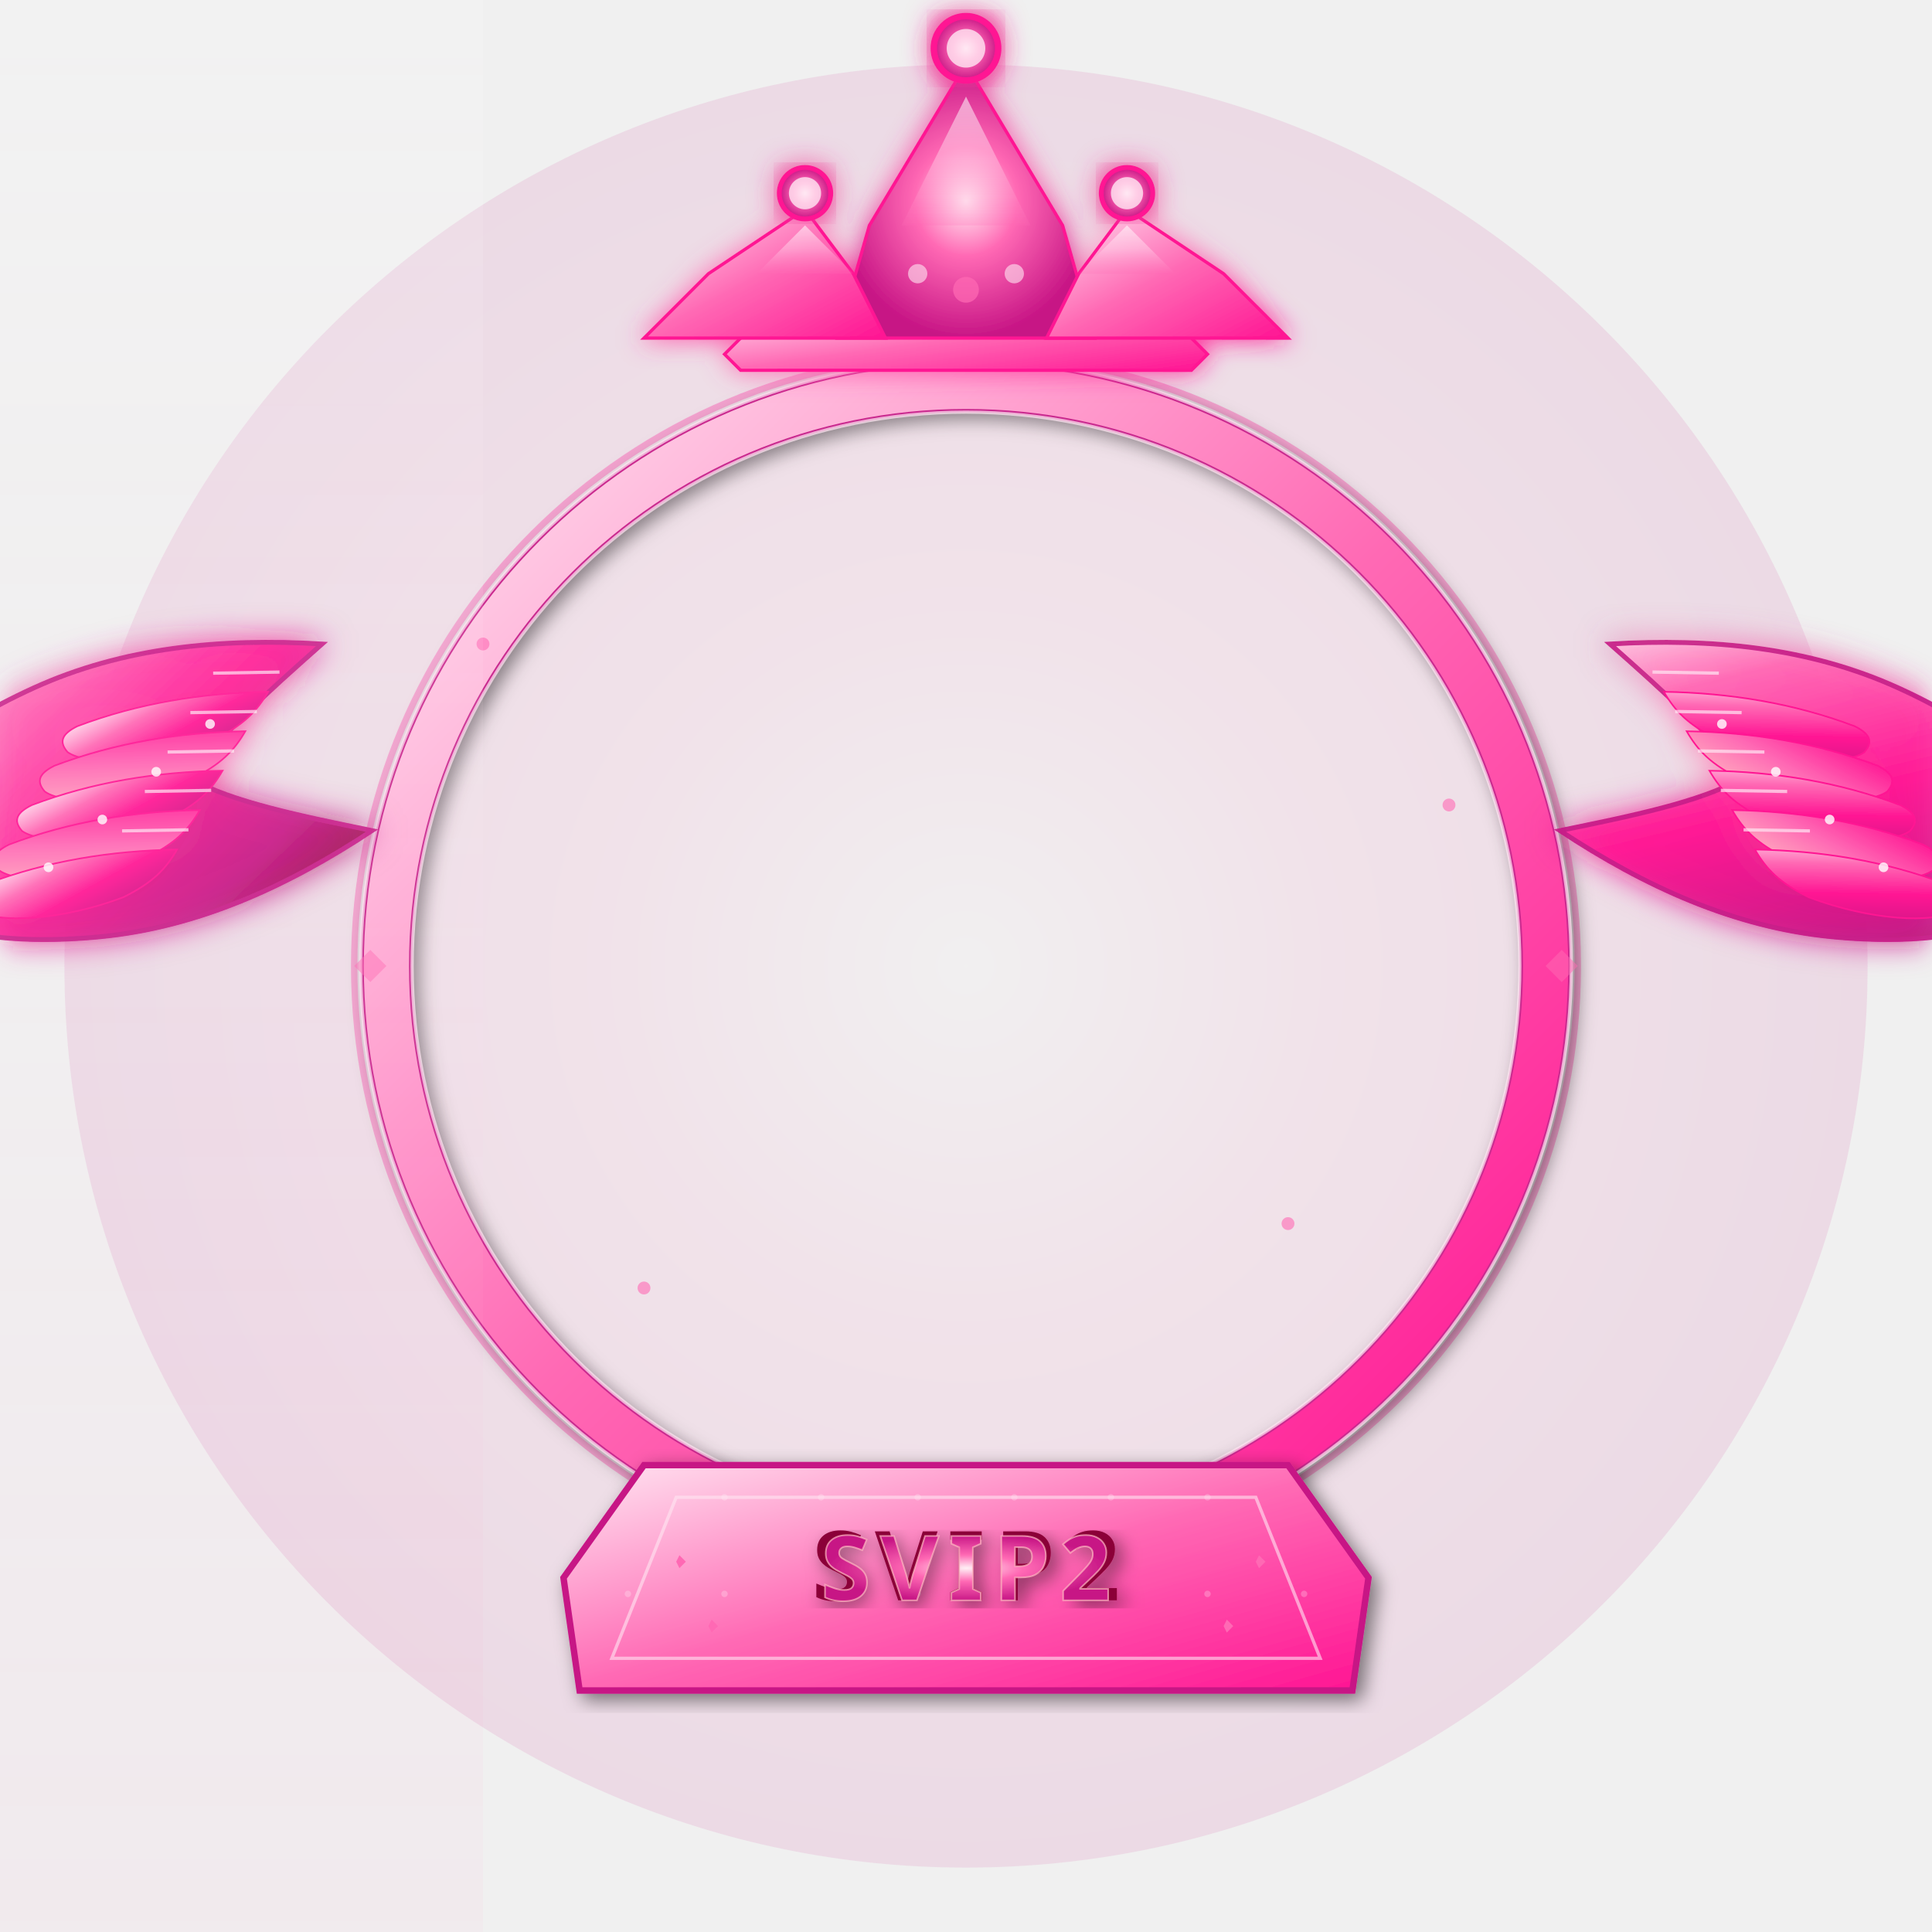
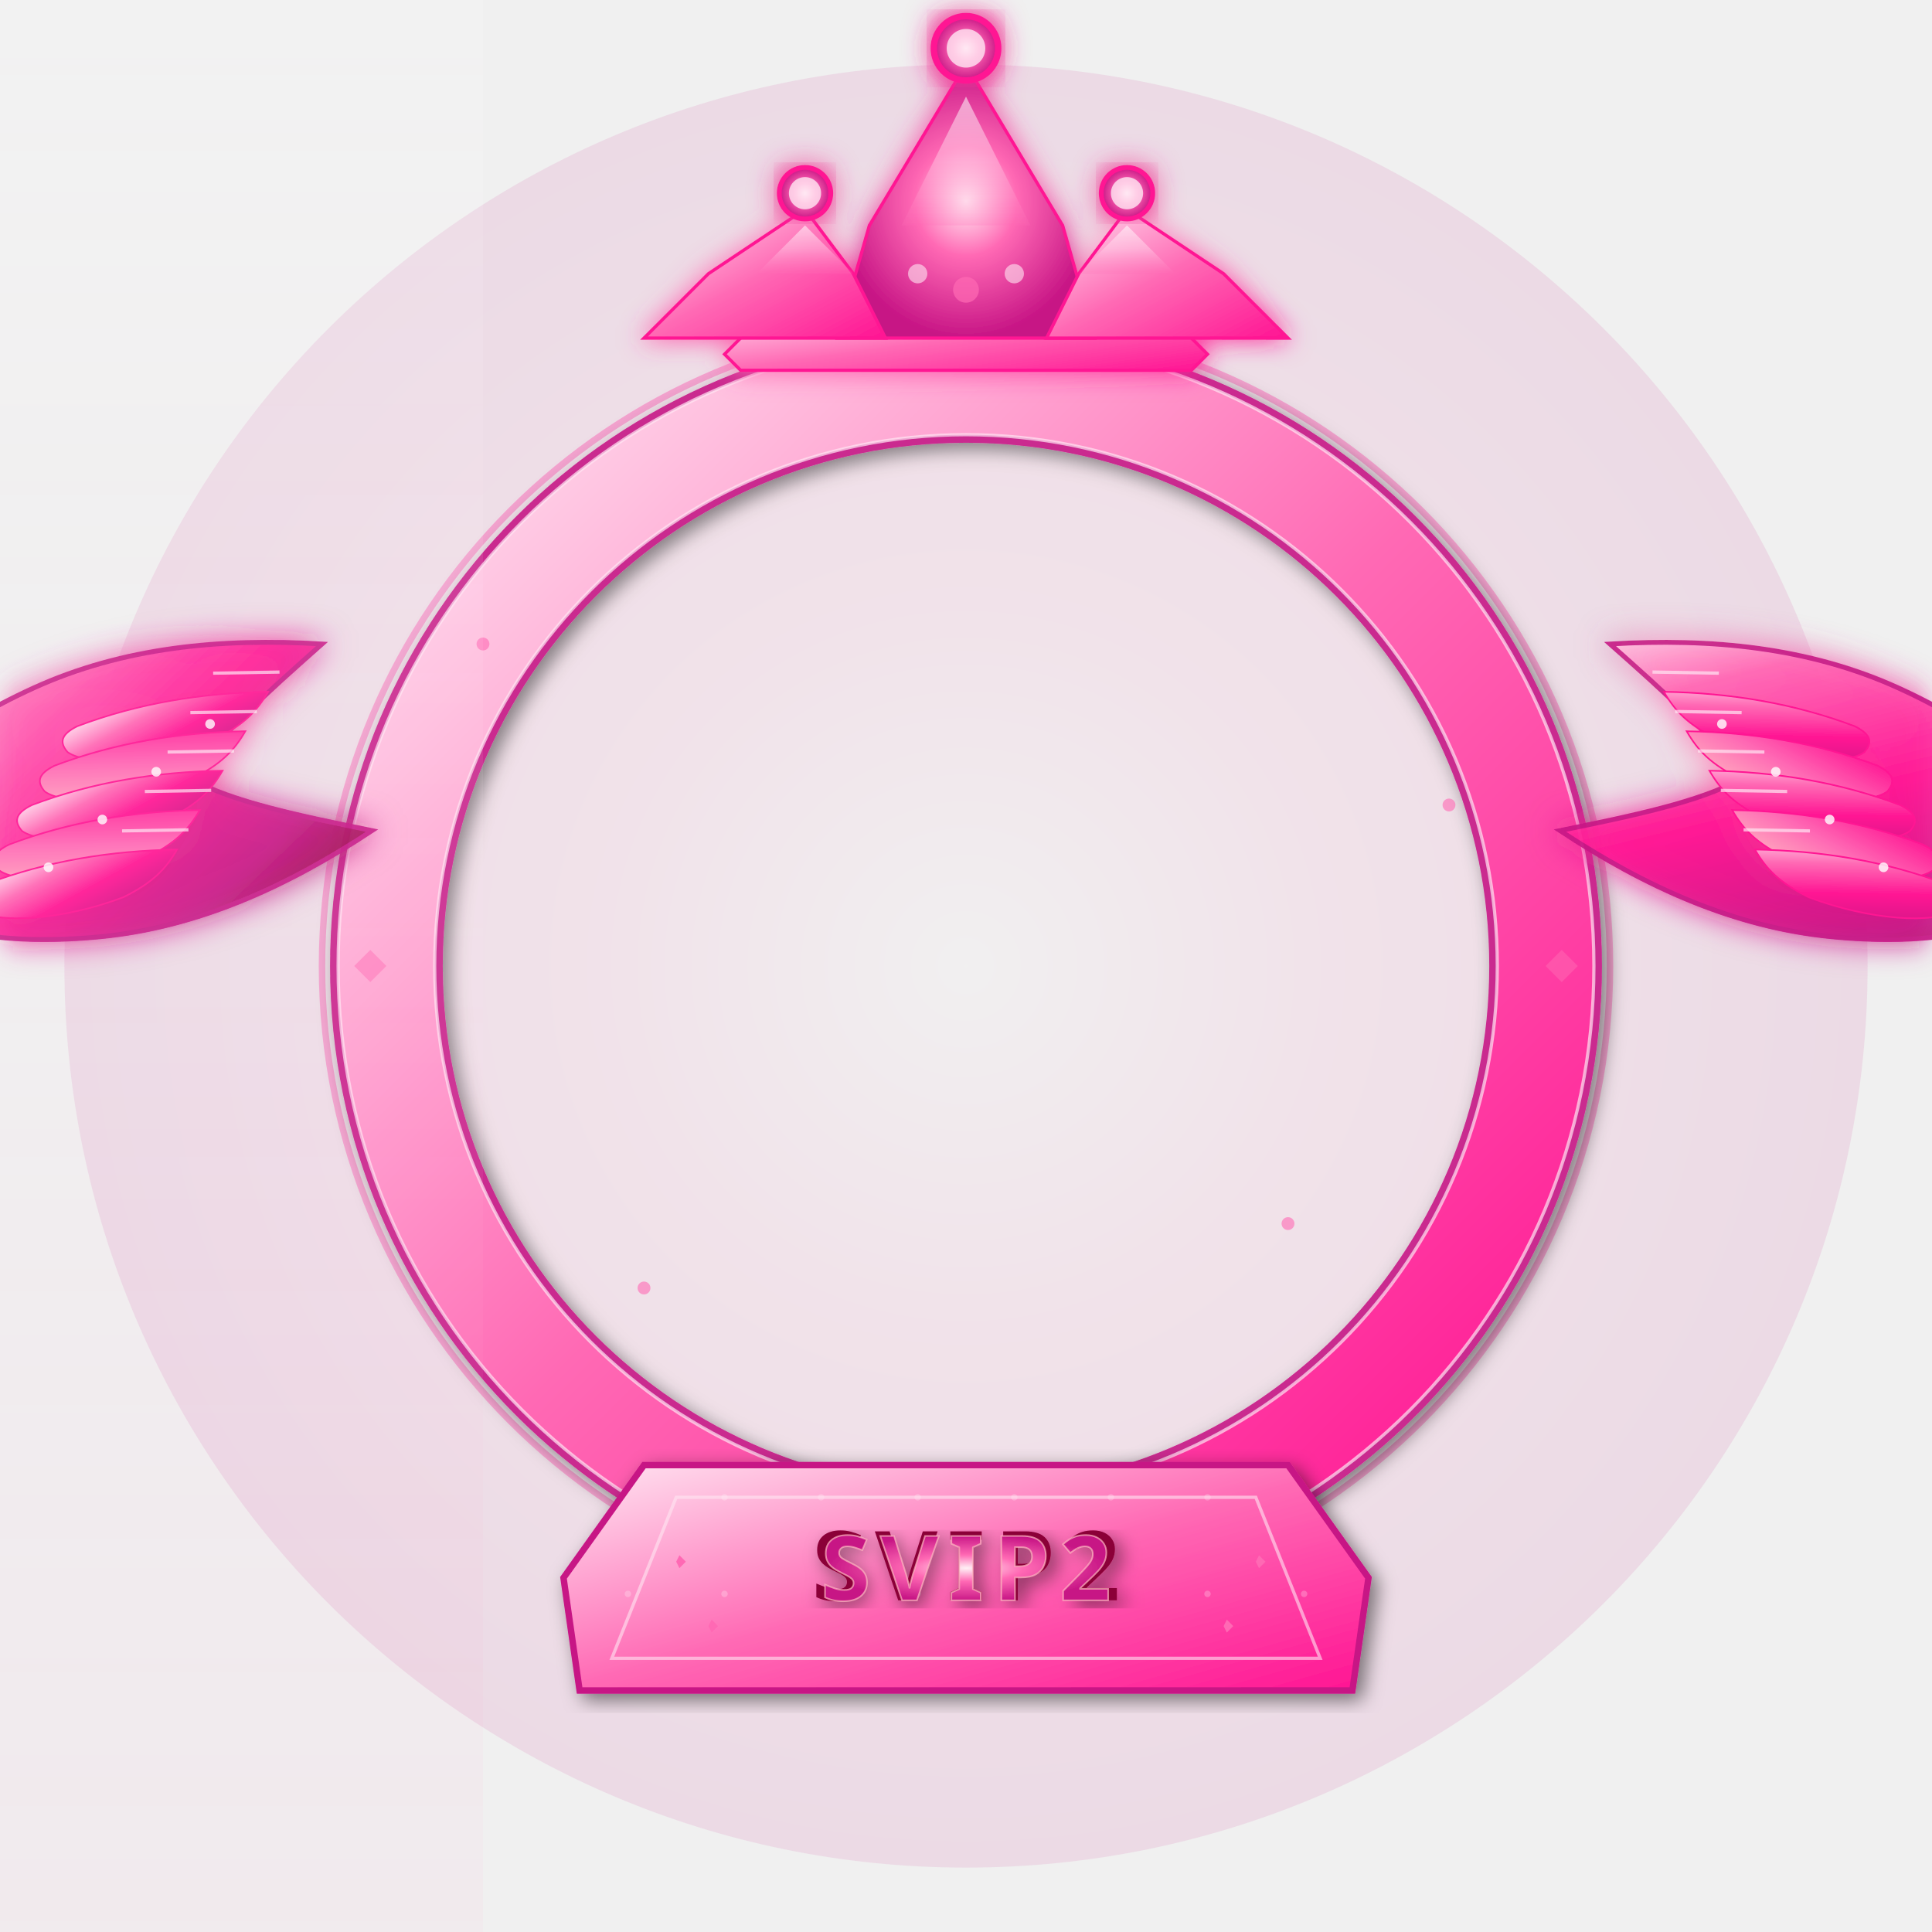
<svg xmlns="http://www.w3.org/2000/svg" width="600" height="600" viewBox="0 0 600 600" fill="none">
  <defs>
    <linearGradient id="pinkGradient1" x1="0" y1="0" x2="1" y2="1">
      <stop offset="0%" stop-color="#ffe6f2" />
      <stop offset="50%" stop-color="#ff69b4" />
      <stop offset="100%" stop-color="#ff1493" />
    </linearGradient>
    <radialGradient id="pinkRadial" cx="50%" cy="50%" r="50%">
      <stop offset="0%" stop-color="#fff0f5" />
      <stop offset="40%" stop-color="#ff69b4" />
      <stop offset="100%" stop-color="#c71585" />
    </radialGradient>
    <linearGradient id="pinkShine" x1="0" y1="0" x2="0" y2="1">
      <stop offset="0%" stop-color="#ffffff" stop-opacity="0.8" />
      <stop offset="50%" stop-color="#ffe6f2" stop-opacity="0.5" />
      <stop offset="100%" stop-color="#ff69b4" stop-opacity="0.3" />
    </linearGradient>
    <linearGradient id="pinkWingGrad1" x1="0" y1="0" x2="1" y2="1">
      <stop offset="0%" stop-color="#ffe6f2" />
      <stop offset="30%" stop-color="#ff69b4" />
      <stop offset="60%" stop-color="#ff1493" />
      <stop offset="100%" stop-color="#c71585" />
    </linearGradient>
    <linearGradient id="pinkWingGrad2" x1="0" y1="1" x2="1" y2="0">
      <stop offset="0%" stop-color="#ffb6c1" />
      <stop offset="50%" stop-color="#ff69b4" />
      <stop offset="100%" stop-color="#ff1493" />
    </linearGradient>
    <linearGradient id="featherGrad" x1="0" y1="0" x2="1" y2="1">
      <stop offset="0%" stop-color="#fff0f5" />
      <stop offset="20%" stop-color="#ff69b4" />
      <stop offset="50%" stop-color="#ff1493" />
      <stop offset="80%" stop-color="#c71585" />
      <stop offset="100%" stop-color="#8b0037" />
    </linearGradient>
    <filter id="glow">
      <feGaussianBlur stdDeviation="4" result="coloredBlur" />
      <feMerge>
        <feMergeNode in="coloredBlur" />
        <feMergeNode in="SourceGraphic" />
      </feMerge>
    </filter>
    <filter id="shadow">
      <feGaussianBlur in="SourceAlpha" stdDeviation="3" />
      <feOffset dx="2" dy="2" result="offsetblur" />
      <feComponentTransfer>
        <feFuncA type="linear" slope="0.5" />
      </feComponentTransfer>
      <feMerge>
        <feMergeNode />
        <feMergeNode in="SourceGraphic" />
      </feMerge>
    </filter>
    <filter id="goldGlow">
      <feGaussianBlur stdDeviation="5" result="coloredBlur" />
      <feMerge>
        <feMergeNode in="coloredBlur" />
        <feMergeNode in="SourceGraphic" />
      </feMerge>
    </filter>
    <pattern id="ornament" x="0" y="0" width="20" height="20" patternUnits="userSpaceOnUse">
      <circle cx="10" cy="10" r="2" fill="#ff1493" opacity="0.3" />
      <circle cx="0" cy="0" r="1" fill="#ff69b4" opacity="0.5" />
      <circle cx="20" cy="20" r="1" fill="#ff69b4" opacity="0.5" />
    </pattern>
    <pattern id="sparkle" x="0" y="0" width="30" height="30" patternUnits="userSpaceOnUse">
      <circle cx="15" cy="15" r="1" fill="#ffffff" opacity="0.8">
        <animate attributeName="r" values="1;3;1" dur="2s" repeatCount="indefinite" />
      </circle>
    </pattern>
  </defs>
  <ellipse cx="300" cy="300" rx="280" ry="280" fill="url(#pinkRadial)" opacity="0.1" />
-   <circle cx="300" cy="300" r="190" fill="none" stroke="#ff1493" stroke-width="2" opacity="0.3" />
-   <circle cx="300" cy="300" r="180" fill="none" stroke="#c71585" stroke-width="16" filter="url(#shadow)" opacity="0.9" />
-   <circle cx="300" cy="300" r="180" fill="none" stroke="url(#pinkGradient1)" stroke-width="14" />
-   <circle cx="300" cy="300" r="172" fill="none" stroke="#ffe6f2" stroke-width="1" opacity="0.7" />
-   <circle cx="300" cy="300" r="188" fill="none" stroke="#ffe6f2" stroke-width="1" opacity="0.7" />
+   <circle cx="300" cy="300" r="200" fill="none" stroke="#ff1493" stroke-width="2" opacity="0.3" />
+   <circle cx="300" cy="300" r="180" fill="none" stroke="#c71585" stroke-width="35" filter="url(#shadow)" opacity="0.9" />
+   <circle cx="300" cy="300" r="180" fill="none" stroke="url(#pinkGradient1)" stroke-width="30" />
+   <circle cx="300" cy="300" r="195" fill="none" stroke="#ffe6f2" stroke-width="1" opacity="0.7" />
+   <circle cx="300" cy="300" r="165" fill="none" stroke="#ffe6f2" stroke-width="1" opacity="0.7" />
  <g opacity="0.5">
    <path d="M300,110 L305,105 L310,110 L305,115 Z" fill="#ff69b4" />
    <path d="M300,490 L305,485 L310,490 L305,495 Z" fill="#ff69b4" />
    <path d="M110,300 L115,295 L120,300 L115,305 Z" fill="#ff69b4" />
    <path d="M480,300 L485,295 L490,300 L485,305 Z" fill="#ff69b4" />
  </g>
  <g filter="url(#glow)">
    <path d="M240,95 L360,95 L375,110 L370,115 L230,115 L225,110 Z" fill="url(#pinkGradient1)" stroke="#ff1493" stroke-width="1" />
    <rect x="240" y="100" width="120" height="5" fill="url(#ornament)" />
    <path d="M300,20 L270,70 L260,105 L340,105 L330,70 Z" fill="url(#pinkRadial)" stroke="#ff1493" stroke-width="1" />
    <path d="M300,30 L280,70 L320,70 Z" fill="url(#pinkShine)" opacity="0.7" />
    <path d="M250,65 L220,85 L200,105 L275,105 L265,85 Z" fill="url(#pinkGradient1)" stroke="#ff1493" stroke-width="1" />
    <path d="M250,70 L235,85 L265,85 Z" fill="url(#pinkShine)" opacity="0.7" />
    <path d="M350,65 L380,85 L400,105 L325,105 L335,85 Z" fill="url(#pinkGradient1)" stroke="#ff1493" stroke-width="1" />
    <path d="M350,70 L365,85 L335,85 Z" fill="url(#pinkShine)" opacity="0.7" />
    <circle cx="300" cy="15" r="10" fill="url(#pinkRadial)" stroke="#ff1493" stroke-width="2" filter="url(#glow)" />
    <circle cx="300" cy="15" r="6" fill="#ffe6f2" opacity="0.8" />
    <circle cx="250" cy="60" r="8" fill="url(#pinkRadial)" stroke="#ff1493" stroke-width="1.5" filter="url(#glow)" />
    <circle cx="250" cy="60" r="5" fill="#ffe6f2" opacity="0.8" />
    <circle cx="350" cy="60" r="8" fill="url(#pinkRadial)" stroke="#ff1493" stroke-width="1.5" filter="url(#glow)" />
    <circle cx="350" cy="60" r="5" fill="#ffe6f2" opacity="0.8" />
    <circle cx="285" cy="85" r="3" fill="#ffe6f2" opacity="0.6" />
    <circle cx="315" cy="85" r="3" fill="#ffe6f2" opacity="0.6" />
    <circle cx="300" cy="90" r="4" fill="#ff69b4" opacity="0.7" />
  </g>
  <g transform="translate(100,200)" filter="url(#goldGlow)">
    <g transform="rotate(-15)">
      <path d="M 0,0 C -30,-10 -60,-15 -90,-10 C -120,-5 -140,5 -150,20 C -155,28 -155,35 -150,42                       C -140,55 -120,65 -90,70 C -60,75 -30,70 0,60                       C -20,50 -40,40 -50,30 C -40,20 -20,10 0,0 Z" fill="url(#featherGrad)" stroke="#c71585" stroke-width="1.5" opacity="0.9" />
      <path d="M -20,10 C -40,5 -60,3 -80,5 C -85,6 -87,8 -85,12 C -80,18 -60,22 -40,20 C -30,18 -25,15 -20,10 Z" fill="url(#pinkWingGrad1)" stroke="#ff1493" stroke-width="0.5" />
      <path d="M -30,20 C -50,15 -70,13 -90,15 C -95,16 -97,18 -95,22 C -90,28 -70,32 -50,30 C -40,28 -35,25 -30,20 Z" fill="url(#pinkWingGrad2)" stroke="#ff1493" stroke-width="0.5" />
      <path d="M -40,30 C -60,25 -80,23 -100,25 C -105,26 -107,28 -105,32 C -100,38 -80,42 -60,40 C -50,38 -45,35 -40,30 Z" fill="url(#pinkWingGrad1)" stroke="#ff1493" stroke-width="0.5" />
      <path d="M -50,40 C -70,35 -90,33 -110,35 C -115,36 -117,38 -115,42 C -110,48 -90,52 -70,50 C -60,48 -55,45 -50,40 Z" fill="url(#pinkWingGrad2)" stroke="#ff1493" stroke-width="0.5" />
      <path d="M -60,50 C -80,45 -100,43 -120,45 C -125,46 -127,48 -125,52 C -120,58 -100,62 -80,60 C -70,58 -65,55 -60,50 Z" fill="url(#pinkWingGrad1)" stroke="#ff1493" stroke-width="0.5" />
      <g opacity="0.7">
        <path d="M -15,5 L -35,0" stroke="#ffe6f2" stroke-width="1" />
        <path d="M -25,15 L -45,10" stroke="#ffe6f2" stroke-width="1" />
        <path d="M -35,25 L -55,20" stroke="#ffe6f2" stroke-width="1" />
        <path d="M -45,35 L -65,30" stroke="#ffe6f2" stroke-width="1" />
        <path d="M -55,45 L -75,40" stroke="#ffe6f2" stroke-width="1" />
      </g>
      <circle cx="-40" cy="15" r="1.5" fill="#ffffff" opacity="0.8" />
      <circle cx="-60" cy="25" r="1.5" fill="#ffffff" opacity="0.8" />
      <circle cx="-80" cy="35" r="1.5" fill="#ffffff" opacity="0.8" />
      <circle cx="-100" cy="45" r="1.5" fill="#ffffff" opacity="0.8" />
      <animateTransform attributeName="transform" attributeType="XML" type="rotate" values="-15;-5;-15" dur="4s" repeatCount="indefinite" />
    </g>
  </g>
  <g transform="translate(500,200)" filter="url(#goldGlow)">
    <g transform="rotate(15)">
      <path d="M 0,0 C 30,-10 60,-15 90,-10 C 120,-5 140,5 150,20 C 155,28 155,35 150,42                       C 140,55 120,65 90,70 C 60,75 30,70 0,60                       C 20,50 40,40 50,30 C 40,20 20,10 0,0 Z" fill="url(#featherGrad)" stroke="#c71585" stroke-width="1.5" opacity="0.9" />
      <path d="M 20,10 C 40,5 60,3 80,5 C 85,6 87,8 85,12 C 80,18 60,22 40,20 C 30,18 25,15 20,10 Z" fill="url(#pinkWingGrad1)" stroke="#ff1493" stroke-width="0.5" />
      <path d="M 30,20 C 50,15 70,13 90,15 C 95,16 97,18 95,22 C 90,28 70,32 50,30 C 40,28 35,25 30,20 Z" fill="url(#pinkWingGrad2)" stroke="#ff1493" stroke-width="0.5" />
      <path d="M 40,30 C 60,25 80,23 100,25 C 105,26 107,28 105,32 C 100,38 80,42 60,40 C 50,38 45,35 40,30 Z" fill="url(#pinkWingGrad1)" stroke="#ff1493" stroke-width="0.5" />
      <path d="M 50,40 C 70,35 90,33 110,35 C 115,36 117,38 115,42 C 110,48 90,52 70,50 C 60,48 55,45 50,40 Z" fill="url(#pinkWingGrad2)" stroke="#ff1493" stroke-width="0.5" />
      <path d="M 60,50 C 80,45 100,43 120,45 C 125,46 127,48 125,52 C 120,58 100,62 80,60 C 70,58 65,55 60,50 Z" fill="url(#pinkWingGrad1)" stroke="#ff1493" stroke-width="0.5" />
      <g opacity="0.7">
        <path d="M 15,5 L 35,0" stroke="#ffe6f2" stroke-width="1" />
        <path d="M 25,15 L 45,10" stroke="#ffe6f2" stroke-width="1" />
        <path d="M 35,25 L 55,20" stroke="#ffe6f2" stroke-width="1" />
        <path d="M 45,35 L 65,30" stroke="#ffe6f2" stroke-width="1" />
        <path d="M 55,45 L 75,40" stroke="#ffe6f2" stroke-width="1" />
      </g>
      <circle cx="40" cy="15" r="1.5" fill="#ffffff" opacity="0.8" />
      <circle cx="60" cy="25" r="1.5" fill="#ffffff" opacity="0.8" />
      <circle cx="80" cy="35" r="1.5" fill="#ffffff" opacity="0.8" />
      <circle cx="100" cy="45" r="1.5" fill="#ffffff" opacity="0.8" />
      <animateTransform attributeName="transform" attributeType="XML" type="rotate" values="15;5;15" dur="4s" repeatCount="indefinite" />
    </g>
  </g>
  <g filter="url(#shadow)">
    <path d="M200,455 L400,455 L425,490 L420,525 L180,525 L175,490 Z" fill="url(#pinkGradient1)" stroke="#c71585" stroke-width="2" />
    <path d="M205,460 L395,460 L415,520 L185,520 Z" fill="url(#sparkle)" opacity="0.3" />
    <path d="M210,465 L390,465 L410,515 L190,515 Z" fill="none" stroke="#ffe6f2" stroke-width="1" opacity="0.6" />
    <text x="300" y="497" text-anchor="middle" fill="#8b0037" font-size="30" font-family="Arial Black" font-weight="bold" letter-spacing="3" filter="url(#shadow)">SVIP2</text>
    <text x="300" y="497" text-anchor="middle" fill="url(#pinkRadial)" font-size="28" font-family="Arial Black" font-weight="bold" letter-spacing="3">SVIP2</text>
    <text x="300" y="497" text-anchor="middle" fill="none" stroke="#ffb6c1" stroke-width="0.5" font-size="28" font-family="Arial Black" font-weight="bold" letter-spacing="3" opacity="0.7">SVIP2</text>
    <g fill="#ff69b4">
      <path d="M 210,485 L211,487 L213,485 L211,483 Z" />
      <path d="M 390,485 L391,487 L393,485 L391,483 Z" />
      <path d="M 220,505 L221,507 L223,505 L221,503 Z" />
      <path d="M 380,505 L381,507 L383,505 L381,503 Z" />
    </g>
  </g>
  <g opacity="0.6">
    <circle cx="150" cy="200" r="2" fill="#ff69b4">
      <animate attributeName="cy" values="200;150;200" dur="3s" repeatCount="indefinite" />
      <animate attributeName="opacity" values="0;1;0" dur="3s" repeatCount="indefinite" />
    </circle>
    <circle cx="450" cy="250" r="2" fill="#ff69b4">
      <animate attributeName="cy" values="250;200;250" dur="3.5s" repeatCount="indefinite" />
      <animate attributeName="opacity" values="0;1;0" dur="3.5s" repeatCount="indefinite" />
    </circle>
    <circle cx="200" cy="400" r="2" fill="#ff69b4">
      <animate attributeName="cy" values="400;350;400" dur="4s" repeatCount="indefinite" />
      <animate attributeName="opacity" values="0;1;0" dur="4s" repeatCount="indefinite" />
    </circle>
    <circle cx="400" cy="380" r="2" fill="#ff69b4">
      <animate attributeName="cy" values="380;330;380" dur="3.2s" repeatCount="indefinite" />
      <animate attributeName="opacity" values="0;1;0" dur="3.2s" repeatCount="indefinite" />
    </circle>
  </g>
  <rect x="0" y="0" width="150" height="600" fill="url(#pinkShine)" opacity="0.15">
    <animateTransform attributeName="transform" type="translate" from="-150 0" to="750 0" dur="4s" repeatCount="indefinite" />
  </rect>
</svg>
